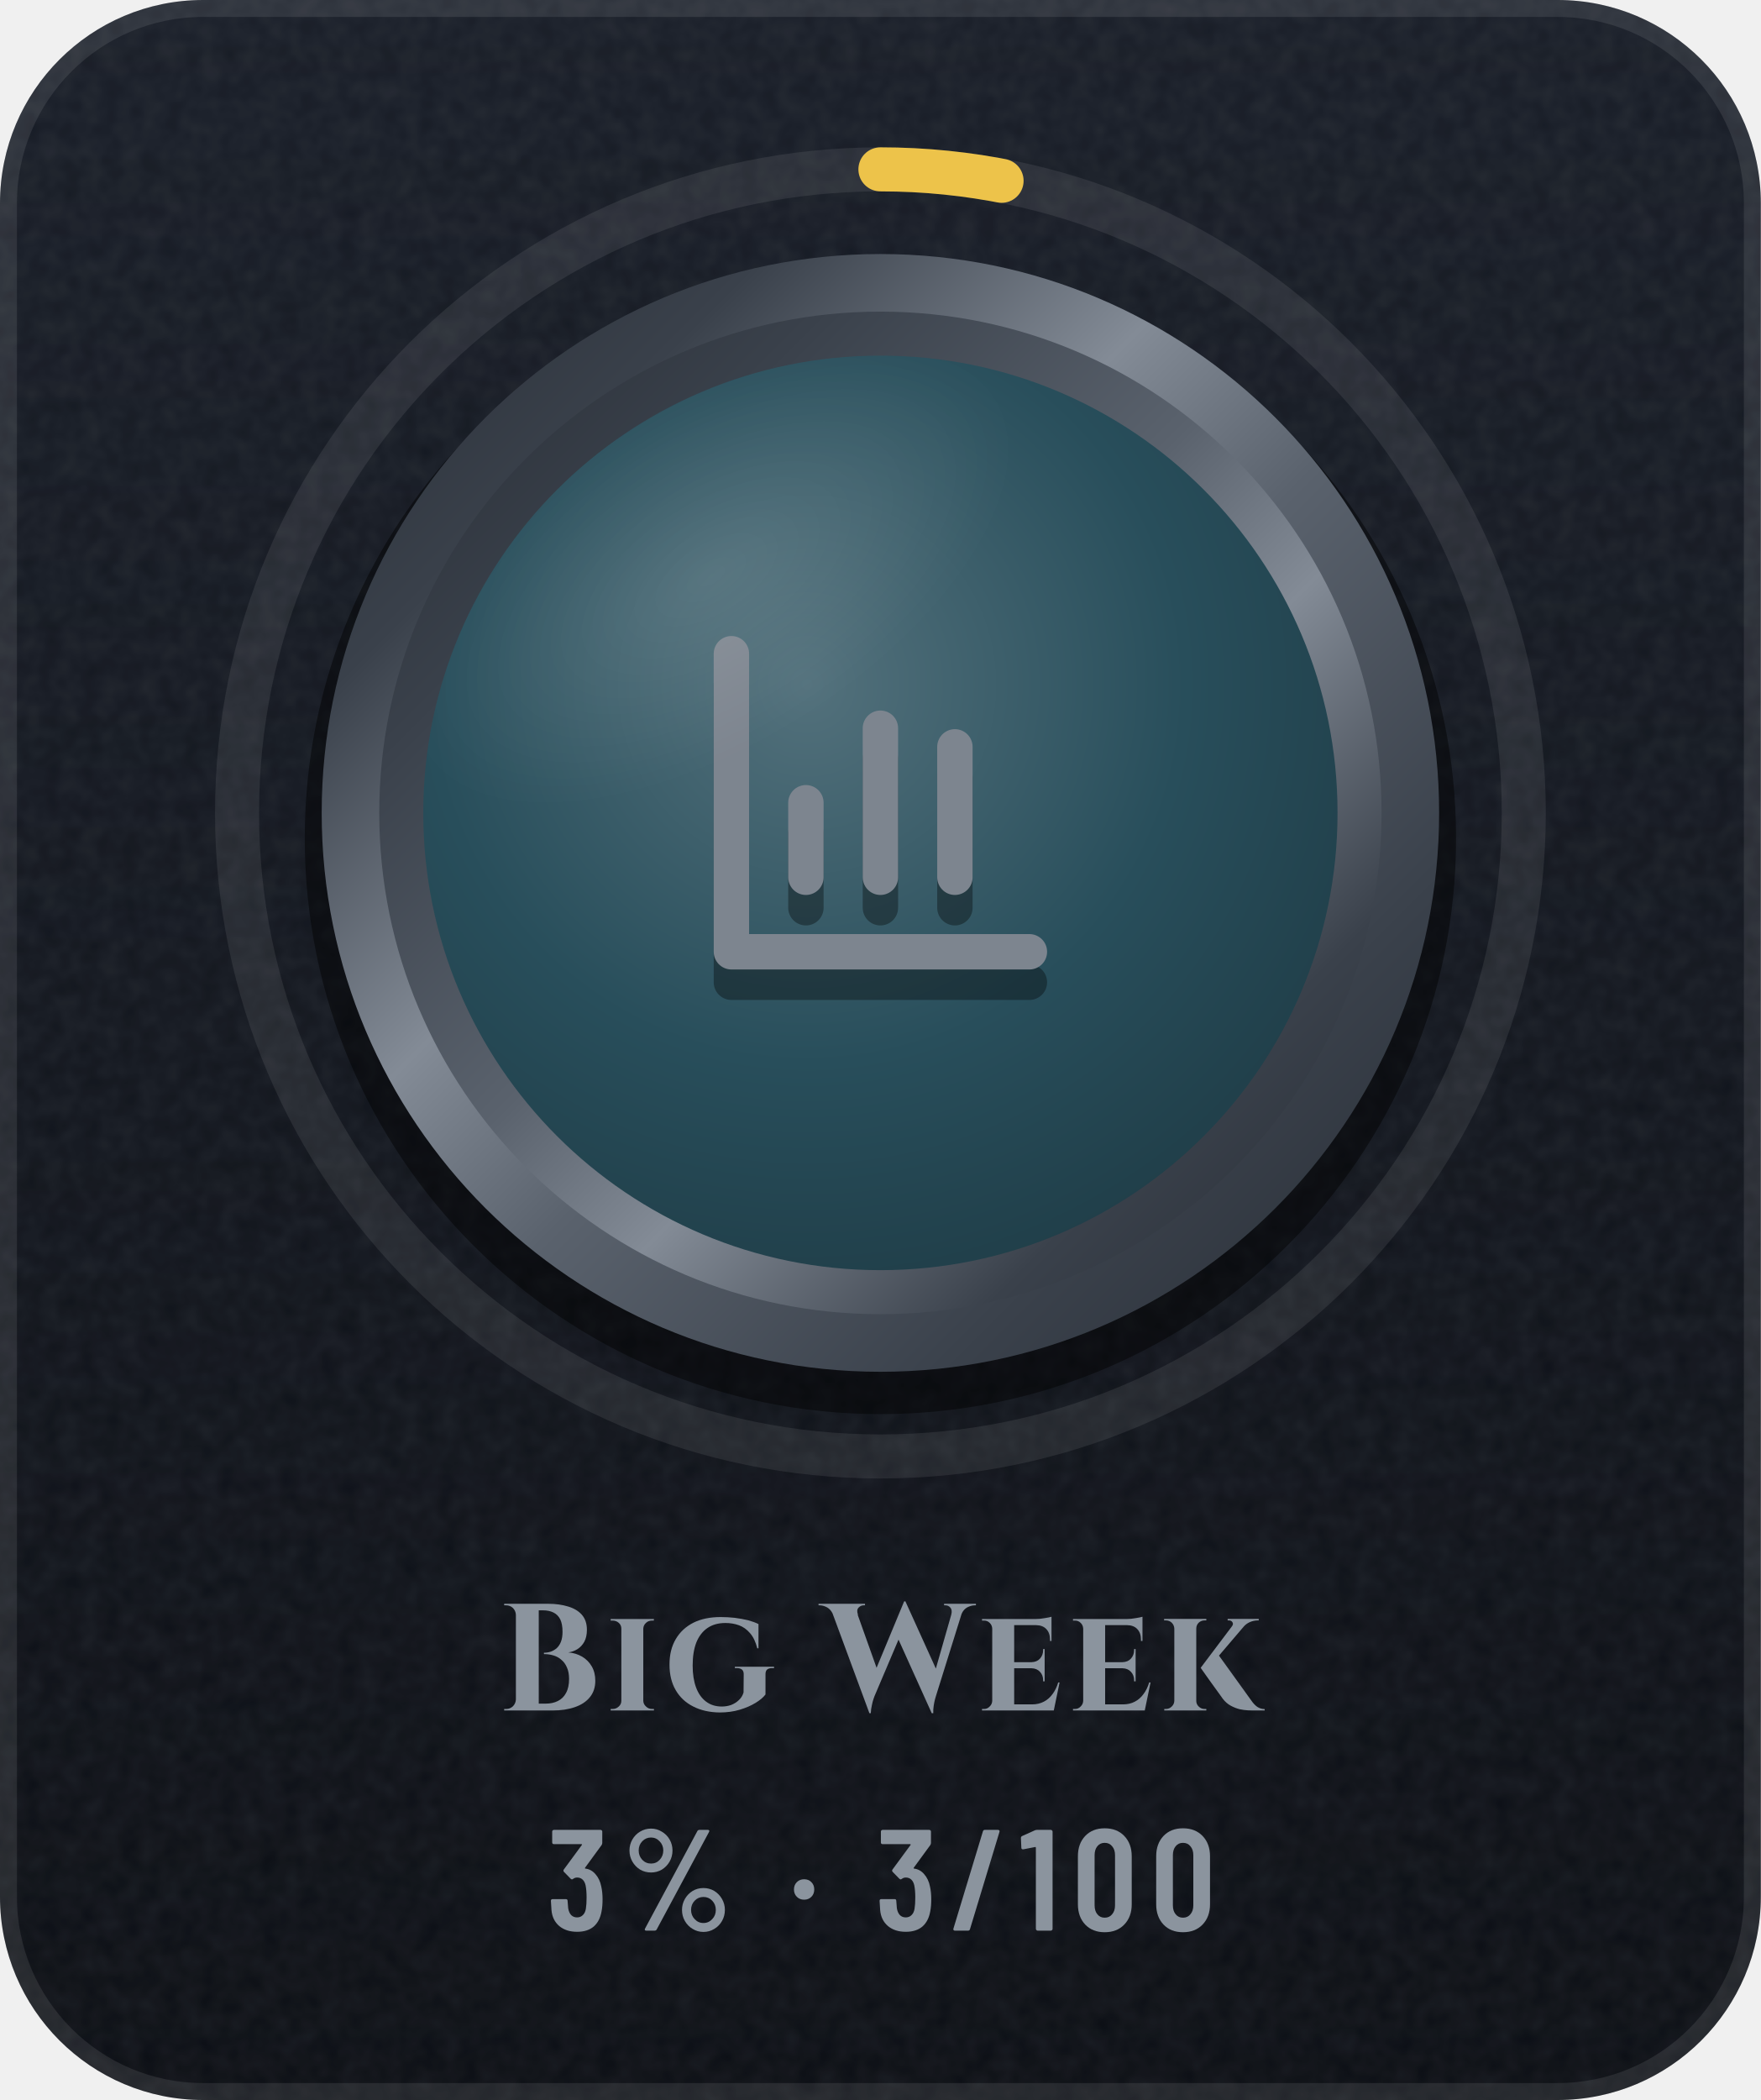
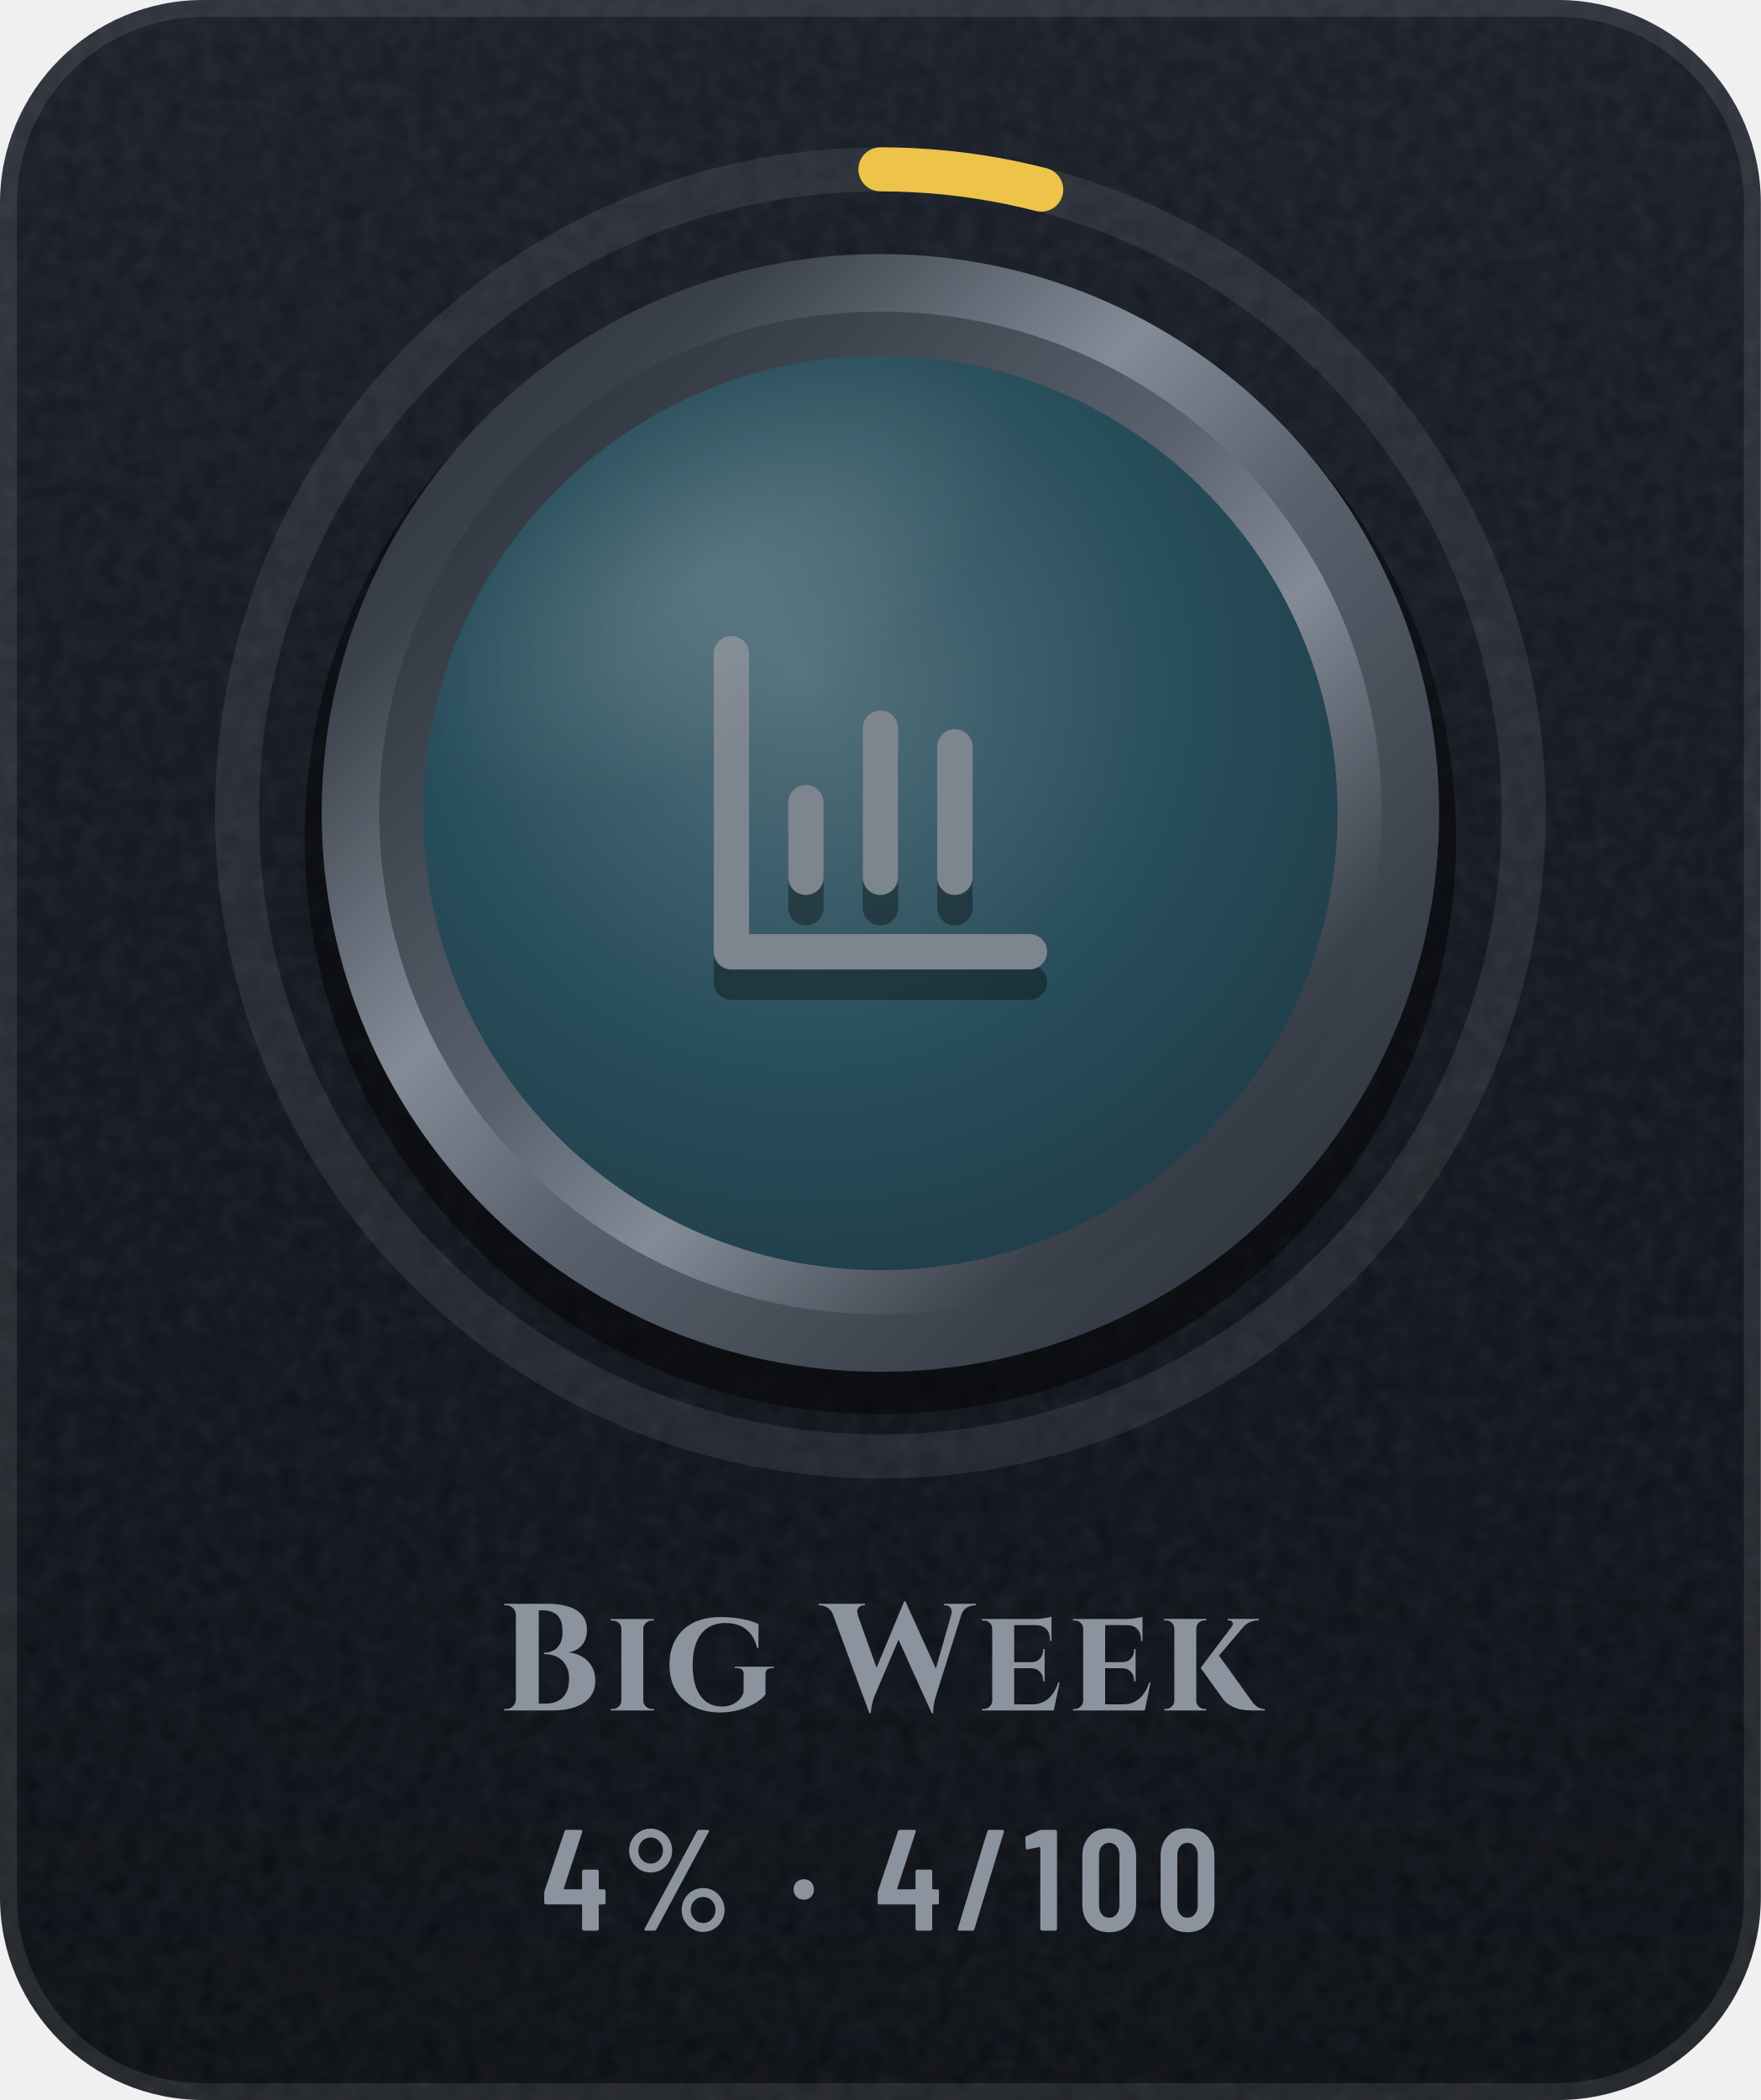
- <svg xmlns="http://www.w3.org/2000/svg" width="104" height="124" viewBox="0 0 104 124" role="img" aria-label="Big Week: 3% (3 of 100)">
+ <svg xmlns="http://www.w3.org/2000/svg" width="104" height="124" viewBox="0 0 104 124" role="img" aria-label="Big Week: 4% (4 of 100)">
  <defs>
    <linearGradient id="bg" x1="0" y1="0" x2="0" y2="1">
      <stop offset="0" stop-color="#171C26" />
      <stop offset="1" stop-color="#0A0D13" />
    </linearGradient>
    <clipPath id="card">
      <rect width="104" height="124" rx="12" />
    </clipPath>
    <filter id="grain" x="0" y="0" width="100%" height="100%">
      <feTurbulence type="fractalNoise" baseFrequency=".85" numOctaves="2" stitchTiles="stitch" />
      <feColorMatrix values="0 0 0 0 1 0 0 0 0 1 0 0 0 0 1 0 0 0 .07 0" />
    </filter>
    <radialGradient id="glow" cx=".5" cy=".5" r=".5">
      <stop offset="0" stop-color="#5A626D" stop-opacity="0" />
      <stop offset="1" stop-color="#5A626D" stop-opacity="0" />
    </radialGradient>
    <linearGradient id="mh" x1="0" y1="0" x2="1" y2="0">
      <stop offset="0" stop-color="#252A32" />
      <stop offset="0.2" stop-color="#3A414B" />
      <stop offset="0.4" stop-color="#838B96" />
      <stop offset="0.54" stop-color="#5A626D" />
      <stop offset="0.78" stop-color="#3A414B" />
      <stop offset="1" stop-color="#252A32" />
    </linearGradient>
    <linearGradient id="md" x1="0" y1="0" x2="1" y2="1">
      <stop offset="0" stop-color="#252A32" />
      <stop offset="0.2" stop-color="#3A414B" />
      <stop offset="0.4" stop-color="#838B96" />
      <stop offset="0.54" stop-color="#5A626D" />
      <stop offset="0.78" stop-color="#3A414B" />
      <stop offset="1" stop-color="#252A32" />
    </linearGradient>
    <linearGradient id="mdr" x1="1" y1="1" x2="0" y2="0">
      <stop offset="0" stop-color="#252A32" />
      <stop offset="0.2" stop-color="#3A414B" />
      <stop offset="0.4" stop-color="#838B96" />
      <stop offset="0.54" stop-color="#5A626D" />
      <stop offset="0.78" stop-color="#3A414B" />
      <stop offset="1" stop-color="#252A32" />
    </linearGradient>
    <linearGradient id="dia" x1="0" y1="0" x2="1" y2="0">
      <stop offset="0" stop-color="#6CCBFF" />
      <stop offset=".5" stop-color="#C4B2FF" />
      <stop offset="1" stop-color="#F29BDD" />
    </linearGradient>
    <linearGradient id="pb" x1="0" y1="0" x2="1" y2="0">
      <stop offset="0" stop-color="#8F5125" />
      <stop offset="1" stop-color="#F5C69A" />
    </linearGradient>
    <linearGradient id="shg" x1="0" y1="0" x2="1" y2="0">
      <stop offset="0" stop-color="#FFFFFF" stop-opacity="0" />
      <stop offset=".5" stop-color="#FFFFFF" stop-opacity=".6" />
      <stop offset="1" stop-color="#FFFFFF" stop-opacity="0" />
    </linearGradient>
    <radialGradient id="en" cx=".42" cy=".36" r=".75">
      <stop offset="0" stop-color="#53717C" />
      <stop offset=".55" stop-color="#284E5B" />
      <stop offset="1" stop-color="#1E3A44" />
    </radialGradient>
    <linearGradient id="ig" gradientUnits="userSpaceOnUse" x1="0" y1="34" x2="0" y2="62">
      <stop offset="0" stop-color="#7D858F" />
      <stop offset="1" stop-color="#4E5661" />
    </linearGradient>
    <radialGradient id="gl" cx=".5" cy=".5" r=".5">
      <stop offset="0" stop-color="#FFFFFF" stop-opacity=".45" />
      <stop offset="1" stop-color="#FFFFFF" stop-opacity="0" />
    </radialGradient>
    <clipPath id="fc">
      <circle cx="52" cy="48" r="27" />
    </clipPath>
  </defs>
  <g clip-path="url(#card)">
    <rect width="104" height="124" fill="url(#bg)" />
    <rect width="104" height="124" filter="url(#grain)" />
  </g>
  <rect x=".5" y=".5" width="103" height="123" rx="11.5" fill="none" stroke="#FFFFFF" stroke-opacity=".09" />
  <circle cx="52" cy="48" r="48" fill="url(#glow)" />
  <circle cx="52" cy="48" r="38" fill="none" stroke="#FFFFFF" stroke-opacity=".08" stroke-width="2.6" />
-   <circle cx="52" cy="48" r="38" fill="none" stroke="#EDC34A" stroke-width="2.6" stroke-linecap="round" stroke-dasharray="7.2 238.8" transform="rotate(-90 52 48)" />
+   <circle cx="52" cy="48" r="38" fill="none" stroke="#EDC34A" stroke-width="2.6" stroke-linecap="round" stroke-dasharray="9.6 238.8" transform="rotate(-90 52 48)" />
  <circle cx="52" cy="49.5" r="34" fill="#000000" fill-opacity=".45" />
  <circle cx="52" cy="48" r="33" fill="url(#md)" />
  <circle cx="52" cy="48" r="29.6" fill="url(#mdr)" />
  <circle cx="52" cy="48" r="27" fill="url(#en)" />
  <g transform="translate(38.8 36) scale(1.1)" fill="none" stroke="#000000" stroke-width="1.9" stroke-linecap="round" stroke-linejoin="round" stroke-opacity=".35">
    <path d="M4 4v16h16M8 16v-4M12 16V8M16 16v-7" />
  </g>
  <g transform="translate(38.8 34.2) scale(1.1)" fill="none" stroke="url(#ig)" stroke-width="1.9" stroke-linecap="round" stroke-linejoin="round">
    <path d="M4 4v16h16M8 16v-4M12 16V8M16 16v-7" />
  </g>
  <g clip-path="url(#fc)">
    <ellipse cx="42" cy="34" rx="20" ry="10" transform="rotate(-32 42 34)" fill="url(#gl)" opacity=".25" />
  </g>
  <g transform="translate(29.4 101) scale(0.009 -0.009)" fill="#8B949E">
    <use href="#s66" x="0" />
    <use href="#s105" x="707" />
    <use href="#s103" x="1093" />
    <use href="#s87" x="2139" />
    <use href="#s101" x="3144" />
    <use href="#s101" x="3741" />
    <use href="#s107" x="4338" />
  </g>
-   <g transform="translate(32.3 114) scale(0.0085 -0.0085)" fill="#8B949E">
-     <use href="#m51" x="0" />
-     <use href="#m37" x="520" />
-     <use href="#m183" x="1680" />
-     <use href="#m51" x="2284" />
-     <use href="#m47" x="2804" />
-     <use href="#m49" x="3284" />
-     <use href="#m48" x="3652" />
-     <use href="#m48" x="4196" />
+   <g transform="translate(32 114) scale(0.0085 -0.0085)" fill="#8B949E">
+     <use href="#m52" x="0" />
+     <use href="#m37" x="553" />
+     <use href="#m183" x="1713" />
+     <use href="#m52" x="2317" />
+     <use href="#m47" x="2870" />
+     <use href="#m49" x="3350" />
+     <use href="#m48" x="3718" />
+     <use href="#m48" x="4262" />
  </g>
  <defs>
    <path id="m37" d="M54 557Q54 598 74 633Q94 668 128 688Q163 709 204 709Q244 709 278 688Q313 668 333 633Q353 598 353 557Q353 515 333 480Q313 445 279 424Q245 404 204 404Q163 404 128 424Q94 445 74 480Q54 515 54 557ZM162 14 526 692Q530 700 541 700H599Q606 700 608 696Q610 692 607 686L243 8Q239 0 228 0H170Q163 0 161 4Q159 8 162 14ZM289 557Q289 594 264 620Q239 647 204 647Q168 647 143 621Q118 595 118 557Q118 519 143 492Q168 466 204 466Q240 466 264 492Q289 519 289 557ZM419 144Q419 185 439 220Q459 255 493 276Q527 296 568 296Q609 296 643 276Q677 255 697 220Q717 185 717 144Q717 102 697 67Q677 32 643 12Q609 -9 568 -9Q527 -9 493 12Q459 32 439 67Q419 102 419 144ZM654 144Q654 182 629 208Q604 234 568 234Q532 234 507 208Q482 182 482 144Q482 106 507 80Q532 53 568 53Q604 53 629 80Q654 106 654 144Z" />
    <path id="m47" d="M21 14 226 690Q229 700 239 700H331Q337 700 340 696Q343 692 341 686L136 10Q133 0 123 0H31Q25 0 22 4Q19 8 21 14Z" />
    <path id="m48" d="M38 183V517Q38 604 89 658Q140 711 224 711Q309 711 360 658Q412 604 412 517V183Q412 96 360 42Q309 -11 224 -11Q140 -11 89 42Q38 96 38 183ZM296 176V524Q296 563 276 586Q257 610 224 610Q192 610 173 586Q154 563 154 524V176Q154 137 173 114Q192 90 224 90Q257 90 276 114Q296 137 296 176Z" />
    <path id="m49" d="M122 700H218Q223 700 226 696Q230 693 230 688V12Q230 7 226 4Q223 0 218 0H126Q121 0 118 4Q114 7 114 12V576Q114 578 112 580Q111 582 109 581L27 565H24Q13 565 13 576L10 643Q10 653 18 657L107 697Q114 700 122 700Z" />
-     <path id="m51" d="M387 218Q387 169 380 134Q368 66 326 29Q283 -8 210 -8Q134 -8 86 32Q38 73 32 143Q30 165 28 207Q28 219 40 219H132Q144 219 144 207Q146 173 148 156Q153 125 169 108Q185 92 210 92Q234 92 250 108Q266 123 271 152Q276 182 276 230Q276 281 269 315Q263 341 248 355Q233 369 210 369Q195 369 183 360Q177 356 174 356Q172 356 166 360L119 408Q115 412 115 417Q115 421 118 425L243 595Q245 597 244 599Q242 601 239 601H49Q44 601 40 604Q37 608 37 613V688Q37 693 40 696Q44 700 49 700H373Q378 700 382 696Q385 693 385 688V609Q385 602 380 594L266 438Q262 432 268 431Q309 426 338 392Q368 358 378 307Q387 267 387 218Z" />
+     <path id="m52" d="M443 275V194Q443 189 440 186Q436 182 431 182H401Q396 182 396 177V12Q396 7 392 4Q389 0 384 0H292Q287 0 284 4Q280 7 280 12V177Q280 182 275 182H29Q24 182 20 186Q17 189 17 194V259Q17 268 19 274L158 690Q161 700 171 700H271Q277 700 280 696Q283 693 281 686L153 293Q152 287 157 287H275Q280 287 280 292V412Q280 417 284 420Q287 424 292 424H384Q389 424 392 420Q396 417 396 412V292Q396 287 401 287H431Q436 287 440 284Q443 280 443 275Z" />
    <path id="m183" d="M37 286Q37 317 57 337Q77 357 108 357Q139 357 158 337Q178 317 178 286Q178 255 158 235Q138 215 108 215Q77 215 57 235Q37 255 37 286Z" />
    <path id="s66" d="M119 73V627Q118 653 100 672Q81 690 55 690H42V700H331Q404 700 462 682Q519 665 552 628Q585 590 585 529Q585 483 568 451Q550 419 522 402Q494 385 463 381Q513 377 554 353Q594 329 617 289Q640 249 640 195Q640 131 605 88Q570 44 506 22Q443 0 359 0H42V10H55Q81 10 100 28Q118 47 119 73ZM269 657V45H315Q360 45 394 62Q429 79 448 115Q468 151 468 207Q468 251 454 282Q441 313 418 332Q396 352 366 361Q336 370 303 370V379Q326 379 348 386Q370 394 388 410Q405 426 415 452Q425 479 425 516Q425 567 410 598Q394 629 365 643Q336 657 298 657Z" />
    <path id="s87" d="M537 716V714L736 275L837 628Q845 658 832 674Q819 690 799 690H790V700H999V690H991Q968 690 941 676Q917 662 905 634L736 93L731 76Q726 58 722 32Q718 7 719 -18H709L491 465L333 93L327 76Q321 59 316 34Q310 9 309 -18H300L58 637Q45 663 23 676Q-3 690 -26 690H-34V700H271V690H262Q243 690 228 674Q214 658 225 628H223L347 280L528 716Z" />
    <path id="s101" d="M543 184 505 0H34V10H47Q69 10 84 26Q100 41 101 63V537Q100 560 84 575Q69 590 47 590H34V600H385Q414 600 446 606Q478 611 490 615V456H480V465Q480 509 456 534Q433 559 389 560H245V317H359Q394 318 414 340Q435 363 435 396V403H445V191H435V199Q435 232 414 254Q394 276 359 277H245V40H363Q406 40 440 58Q473 75 497 108Q521 140 534 184Z" />
    <path id="s103" d="M370 613Q416 613 462 608Q509 602 550 592Q590 581 618 567V408H610Q594 472 562 508Q531 544 490 559Q449 574 401 574Q331 574 283 541Q235 508 210 446Q186 383 186 295Q186 212 208 152Q230 92 273 59Q316 26 377 26Q409 26 438 36Q467 47 489 68Q511 88 520 118L521 238Q521 258 510 268Q498 278 477 278H463V287H720V278H707Q683 278 672 266Q664 256 664 238V105Q643 77 599 50Q555 23 495 5Q435 -13 364 -13Q264 -12 190 26Q116 63 75 133Q34 203 34 301Q34 399 75 468Q116 538 191 576Q266 613 370 613Z" />
    <path id="s105" d="M104 63V537Q104 560 87 575Q70 590 46 590H34V600H318L317 590H306Q282 590 266 575Q249 560 248 537V63Q249 41 266 26Q282 10 306 10H318V0H34V10H47Q70 10 87 26Q104 41 104 63Z" />
    <path id="s107" d="M102 63V537Q101 560 85 576Q69 591 46 591H35V601H312V591H301Q278 591 262 576Q246 560 246 537V63Q246 41 262 26Q278 10 301 10H312V0H36V10H46Q69 10 85 26Q101 41 102 63ZM656 601V591H652Q623 591 598 580Q573 569 557 550L395 360L606 67Q625 39 646 24Q667 10 695 9V0H618Q608 0 585 1Q562 2 532 8Q503 15 473 31Q443 47 420 77Q415 84 403 101Q391 118 374 141Q358 164 340 188Q323 212 308 233Q293 254 284 267L275 280L480 552Q491 566 484 578Q477 591 460 591H452V601Z" />
  </defs>
</svg>
